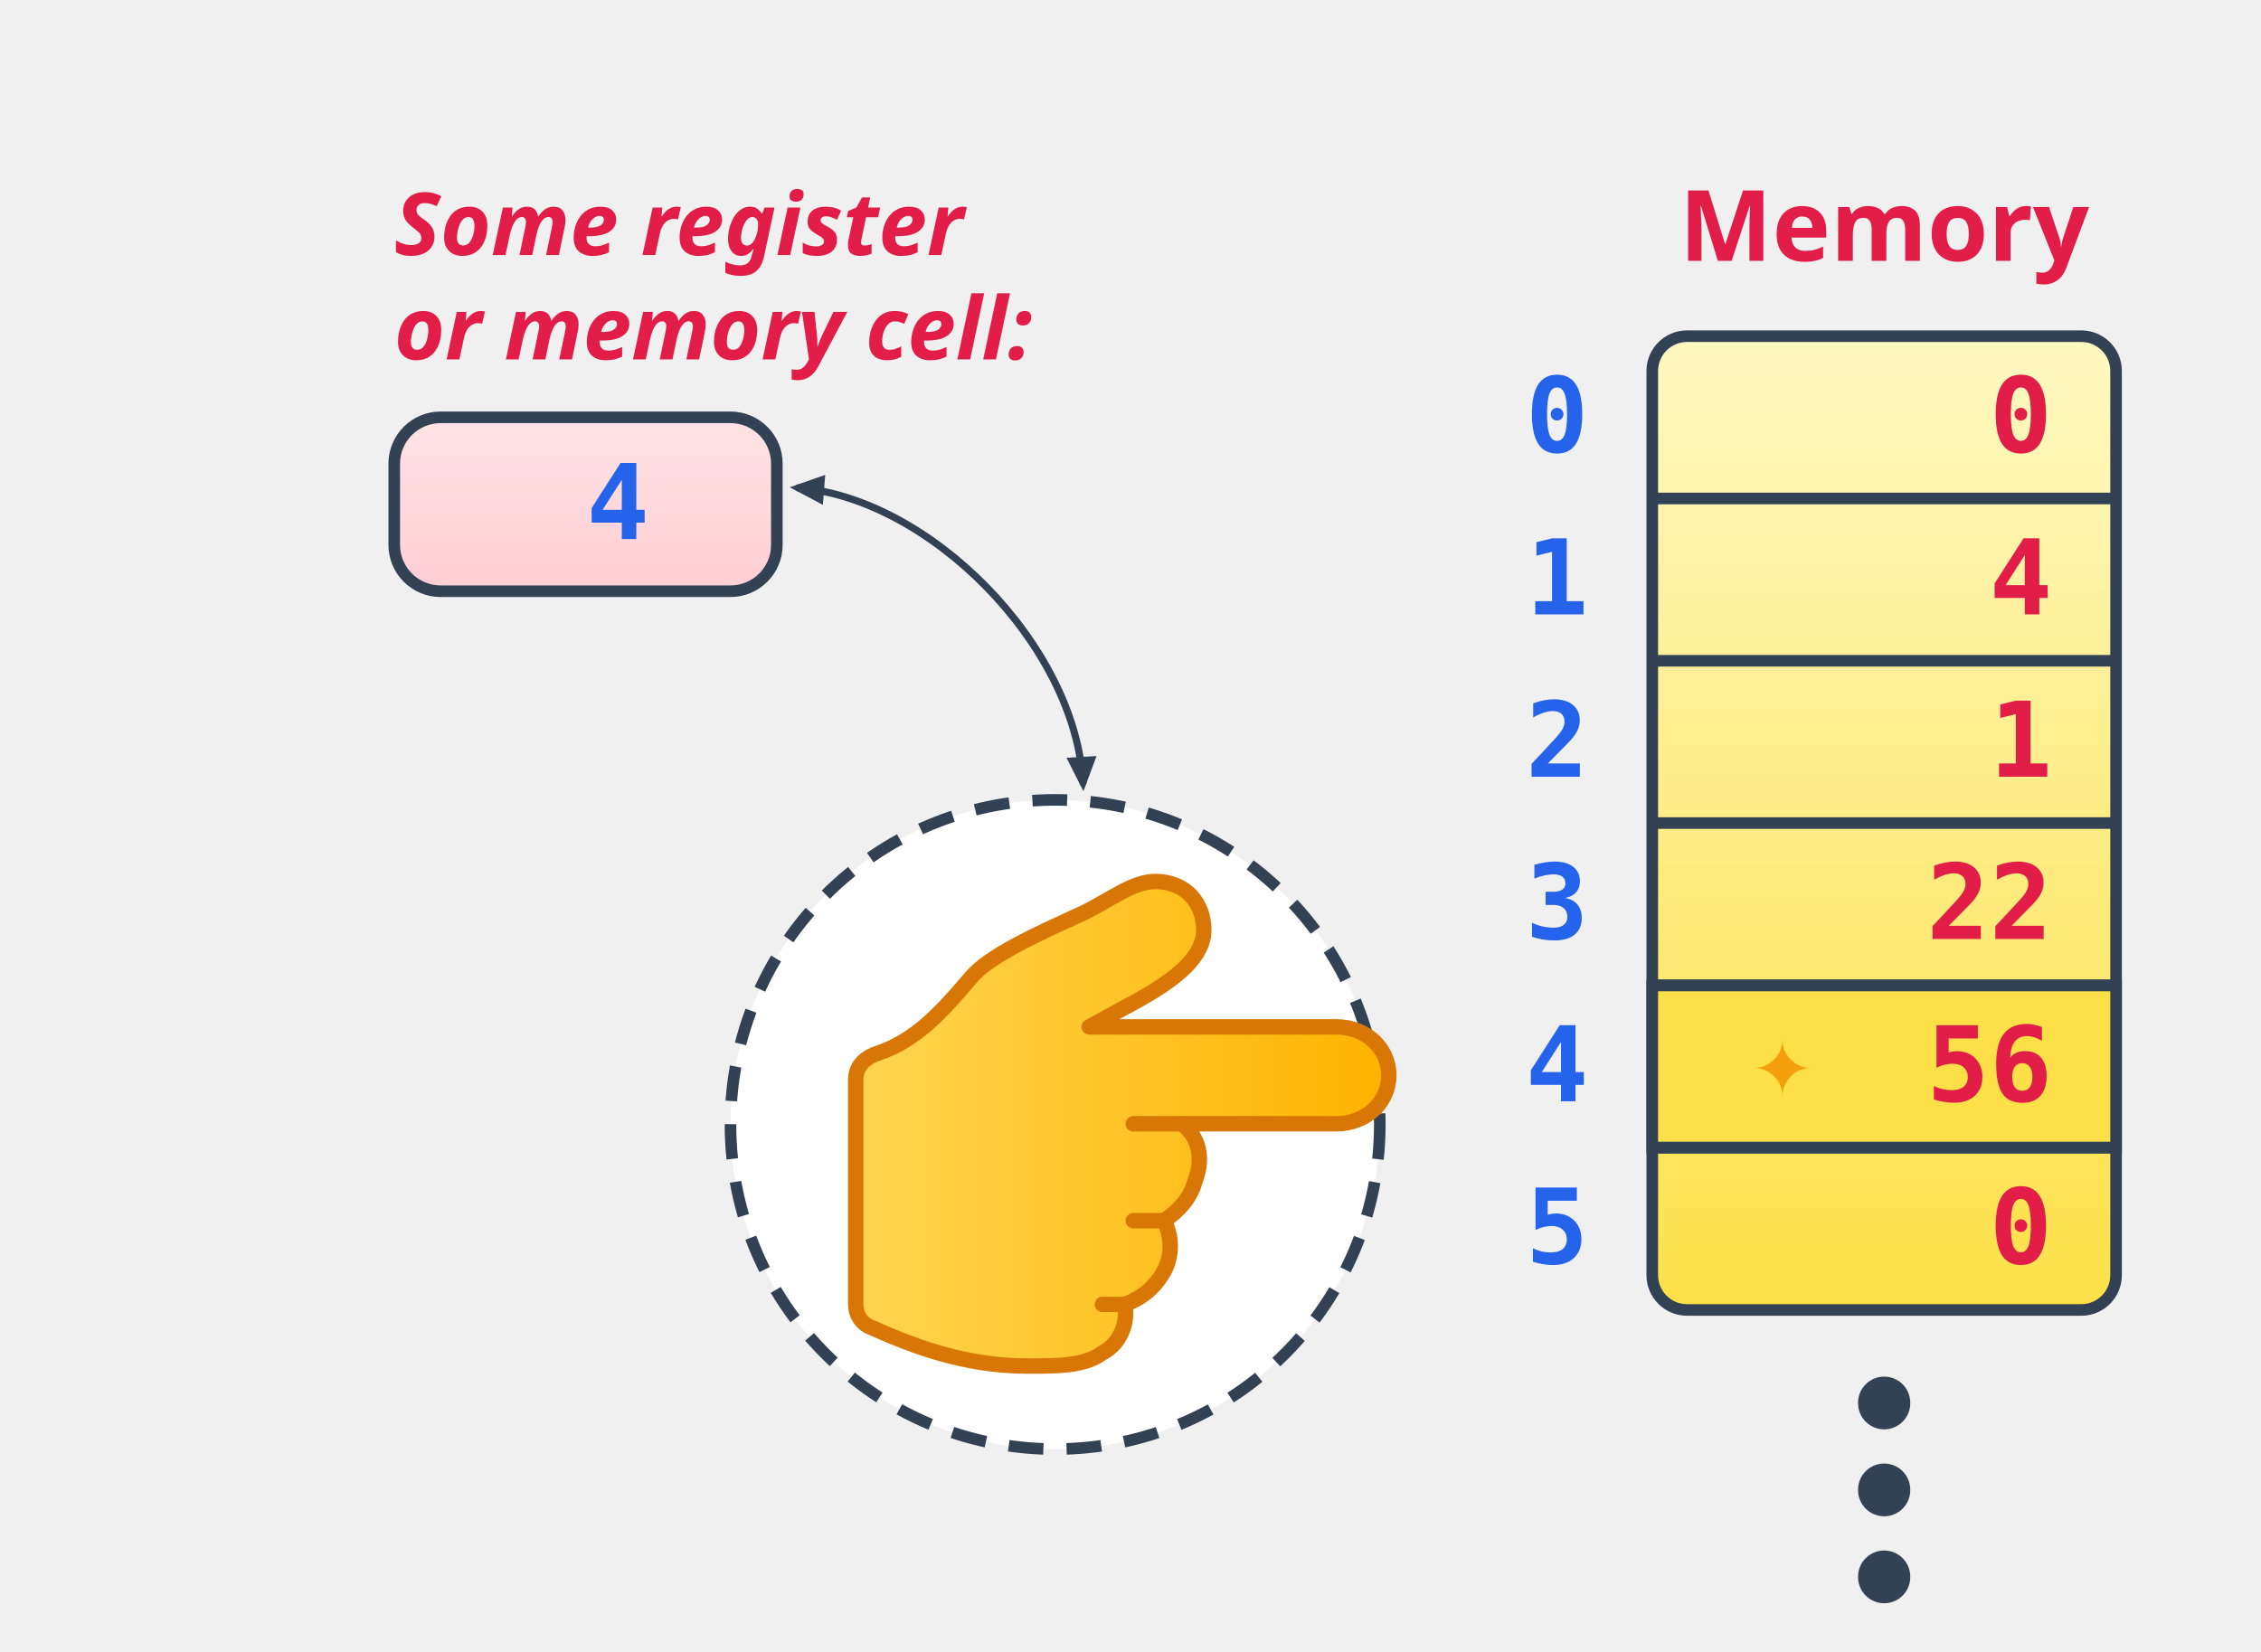
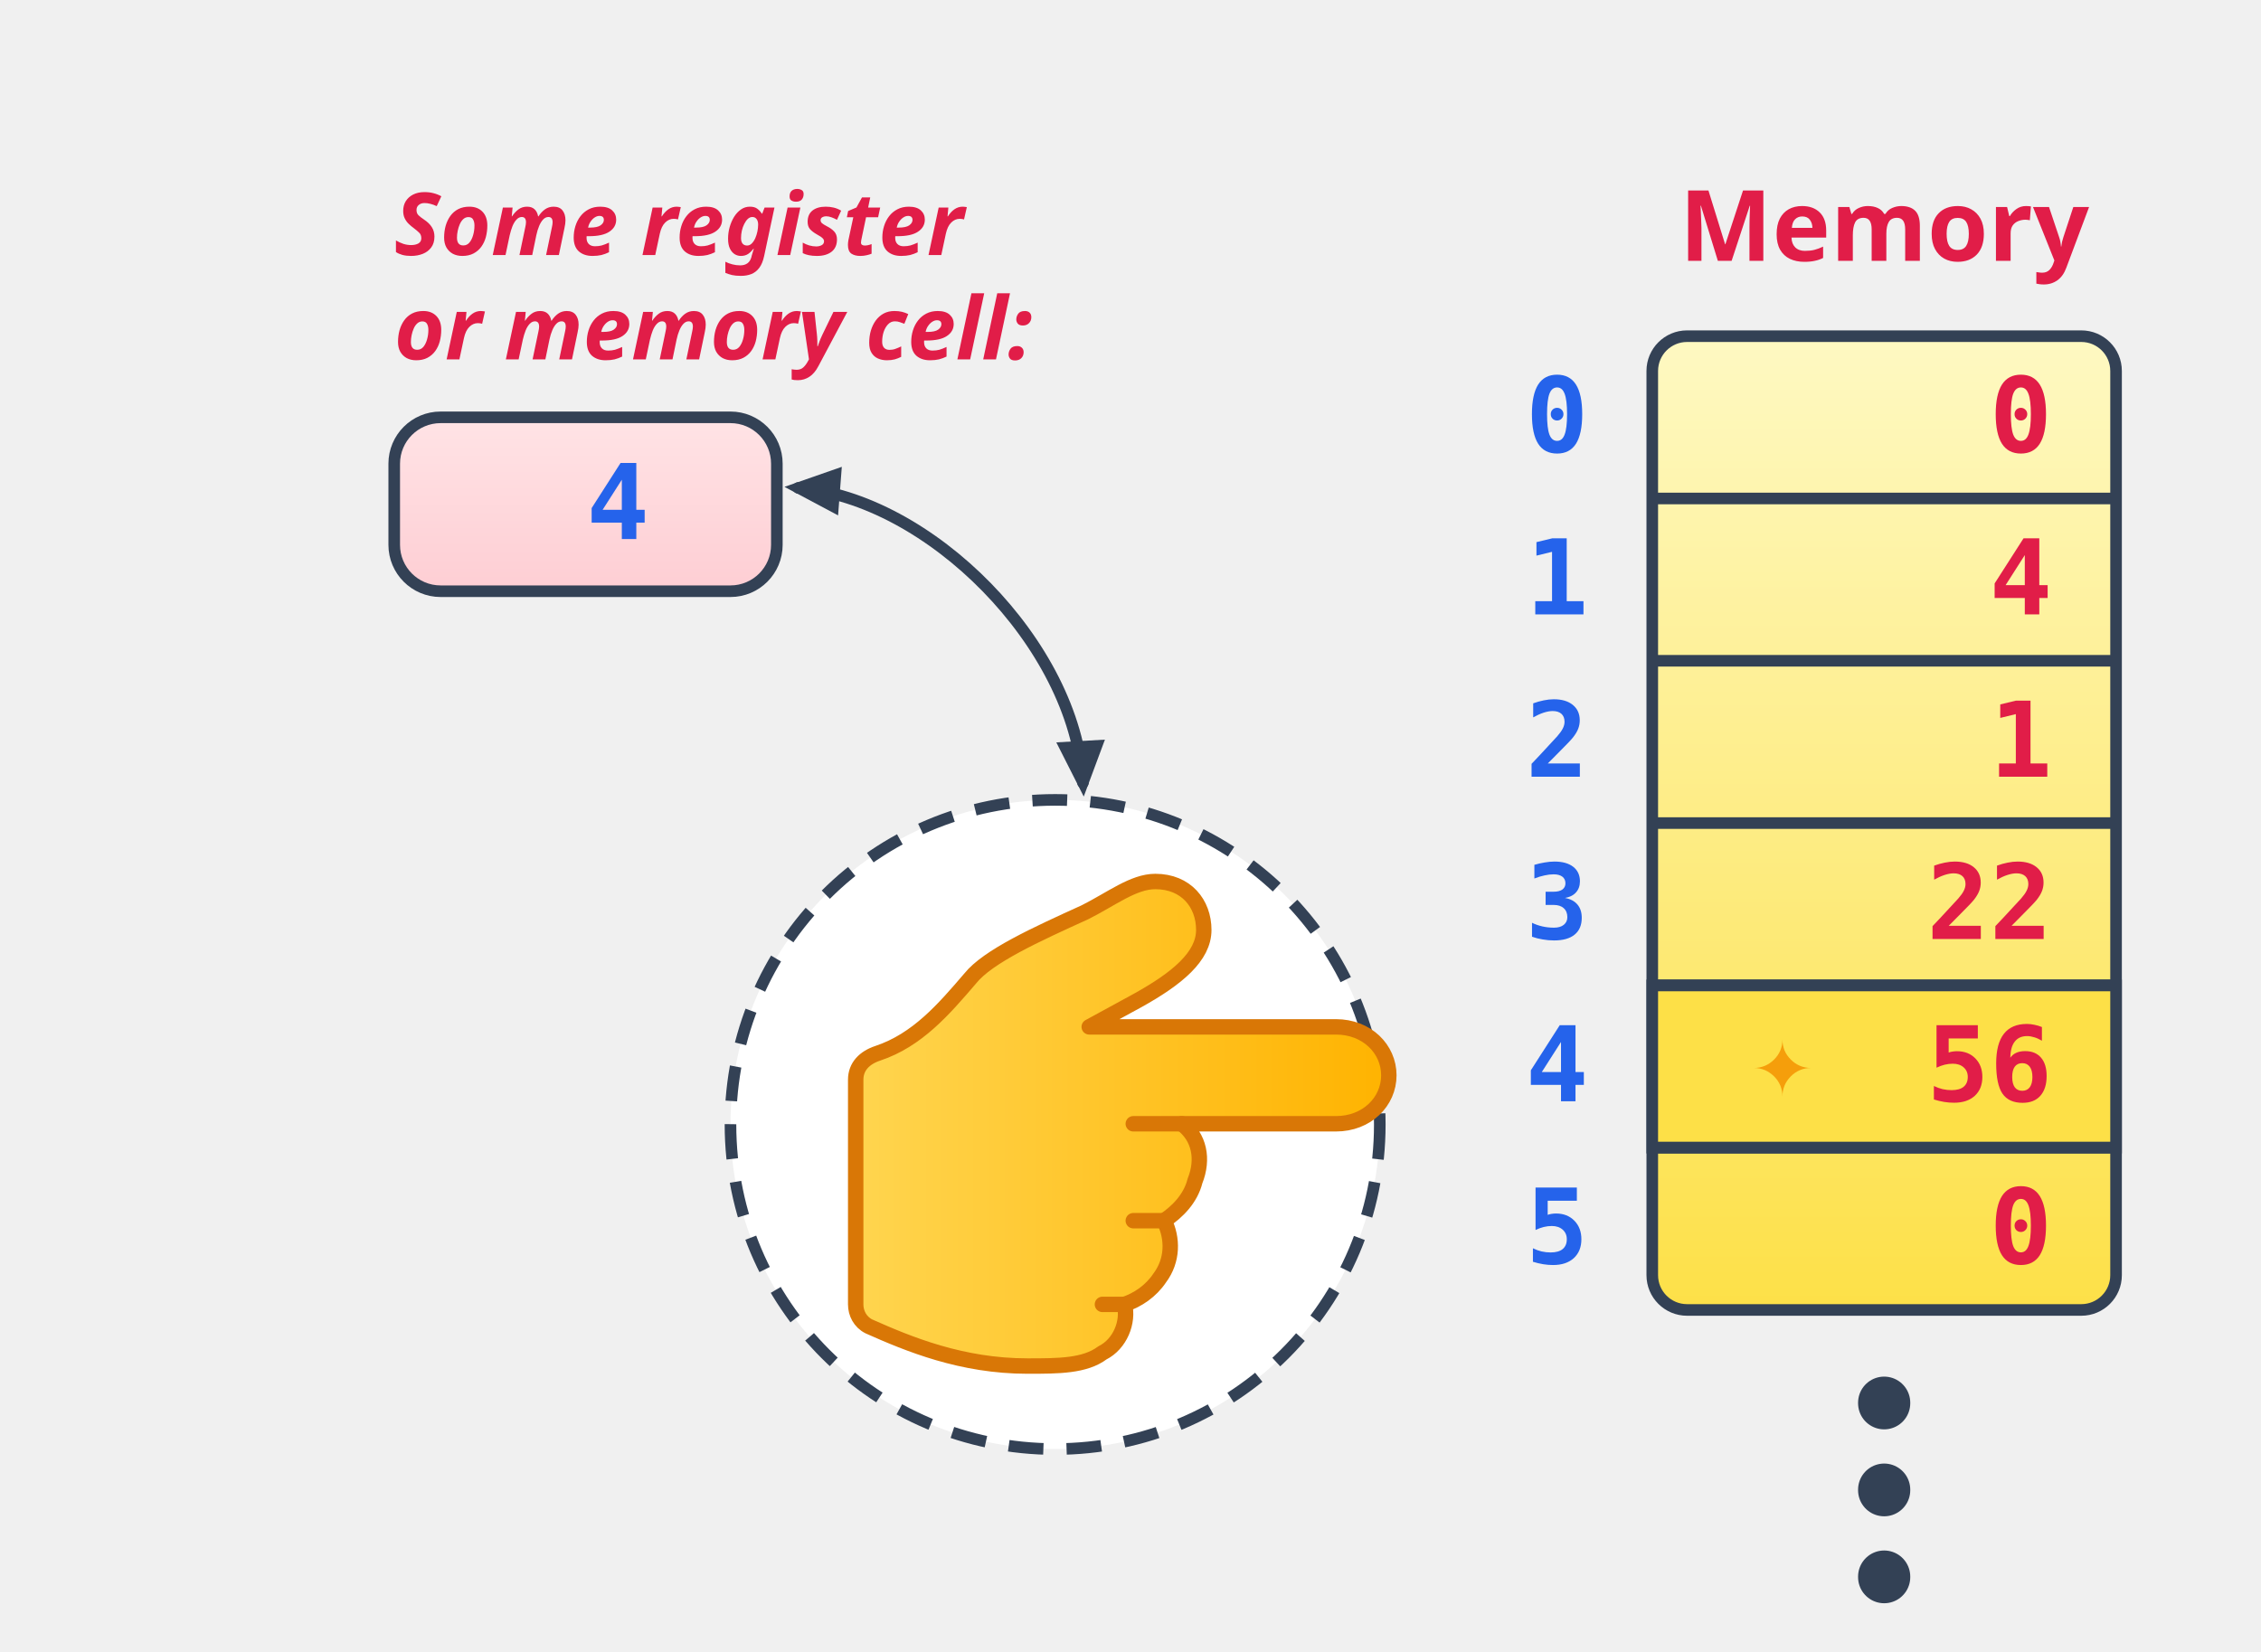
<svg xmlns="http://www.w3.org/2000/svg" width="390" height="285" font-family="system-ui,sans-serif" font-weight="700" version="1.1" viewBox="0 0 390 285">
  <defs>
    <marker id="a" markerHeight="6" markerWidth="6" orient="auto-start-reverse" refX="7" refY="5" viewBox="0 0 10 10">
      <path d="M1 1.5L9 5 1 8.5z" fill="#334155" />
    </marker>
    <linearGradient id="y" x1="408.92" x2="408.92" y1="39.587" y2="157.66" gradientTransform="scale(.69452 1.4399)" gradientUnits="userSpaceOnUse">
      <stop stop-color="#fef9c3" offset="0" />
      <stop stop-color="#fde047" offset="1" />
    </linearGradient>
    <linearGradient id="p" x1="15.778" x2="15.778" y1="71.429" y2="118.08" gradientTransform="matrix(1.4577 0 0 .68599 44 22)" gradientUnits="userSpaceOnUse">
      <stop stop-color="#ffe4e6" offset="0" />
      <stop stop-color="#fecdd3" offset="1" />
    </linearGradient>
    <linearGradient id="h">
      <stop stop-color="#ffd54f" offset="0" />
      <stop stop-color="#ffb300" offset="1" />
    </linearGradient>
  </defs>
  <g transform="translate(44,22)" fill="#e11d48" font-size="15px" font-style="italic">
    <text x="24" y="22">Some register</text>
    <text x="24" y="40">or memory cell:</text>
  </g>
  <text x="325" y="45" fill="#e11d48" font-size="17" text-anchor="middle">Memory</text>
-   <g stroke="#334155">
-     <g stroke-width="2">
-       <rect x="68" y="72" width="66" height="30" rx="8" fill="url(#p)" />
-       <circle cx="182" cy="194" r="56" fill="#fff" stroke-dasharray="6, 4" />
-       <path d="m291 58h68a6 6 0 0 1 6 6v156a6 6 0 0 1-6 6h-68a6 6 0 0 1-6-6v-156a6 6 0 0 1 6-6z" fill="url(#y)" />
-       <rect x="285" y="170" width="80" height="28" fill="#fde047" />
-       <path d="m285 86h80m-80 28h80m-80 28h80m-80 28h80m-80 28h80" />
-     </g>
-     <path d="m186.8 135.03c-1.341-23.859-26.588-49.129-49.096-50.853" fill="none" marker-end="url(#a)" marker-start="url(#a)" stroke-linecap="round" stroke-width="1.236" />
+   <g stroke="#334155" stroke-width="2">
+     <rect x="68" y="72" width="66" height="30" rx="8" fill="url(#p)" />
+     <circle cx="182" cy="194" r="56" fill="#fff" stroke-dasharray="6, 4" />
+     <path d="m291 58h68a6 6 0 0 1 6 6v156a6 6 0 0 1-6 6h-68a6 6 0 0 1-6-6v-156a6 6 0 0 1 6-6z" fill="url(#y)" />
+     <rect x="285" y="170" width="80" height="28" fill="#fde047" />
+     <path d="m285 86h80m-80 28h80m-80 28h80m-80 28h80m-80 28h80" />
+     <path d="m186.8 135.03c-1.341-23.859-26.588-49.129-49.096-50.853" fill="none" marker-end="url(#a)" marker-start="url(#a)" stroke-linecap="round" />
  </g>
  <g transform="matrix(.76 0 0 .76 140 146)" stroke="#d97706" stroke-linecap="round" stroke-linejoin="round" stroke-width="3.5">
    <path d="m10 53c0-3 2-5 5-6 9-3 15-10 21-17 4-5 15-10 26-15 6-3 11-7 16-7 7 0 11 5 11 11s-6 11-15 16l-11 6h56c7 0 12 5 12 11s-5 11-12 11h-35c4 3 5 8 3 13-1 4-4 7-7 9 2 4 2 9-1 13-2 3-5 5-8 6 1 4-1 9-5 11-4 3-10 3-17 3-15 0-27-5-36-9-2-1-3-3-3-5z" fill="url(#h)" />
    <path d="M84 63H73m7 22h-7m-2 19h-5" fill="none" />
  </g>
  <text x="302" y="189" fill="#f59e0b" font-size="13">✦</text>
  <g fill="#2563eb" font-family="monospace" font-size="18px" text-anchor="end">
    <text x="112" y="93">4</text>
    <text x="274" y="78">0</text>
    <text x="274" y="106">1</text>
    <text x="274" y="134">2</text>
    <text x="274" y="162">3</text>
    <text x="274" y="190">4</text>
    <text x="274" y="218">5</text>
  </g>
  <g fill="#e11d48" font-family="monospace" font-size="18px" text-anchor="end">
    <text x="354" y="78">0</text>
    <text x="354" y="106">4</text>
    <text x="354" y="134">1</text>
    <text x="354" y="162">22</text>
    <text x="354" y="190">56</text>
    <text x="354" y="218">0</text>
  </g>
  <path d="M325 242v.1m0 14.9v.1m0 14.9v.1" stroke="#334155" stroke-linecap="round" stroke-width="9" />
</svg>
